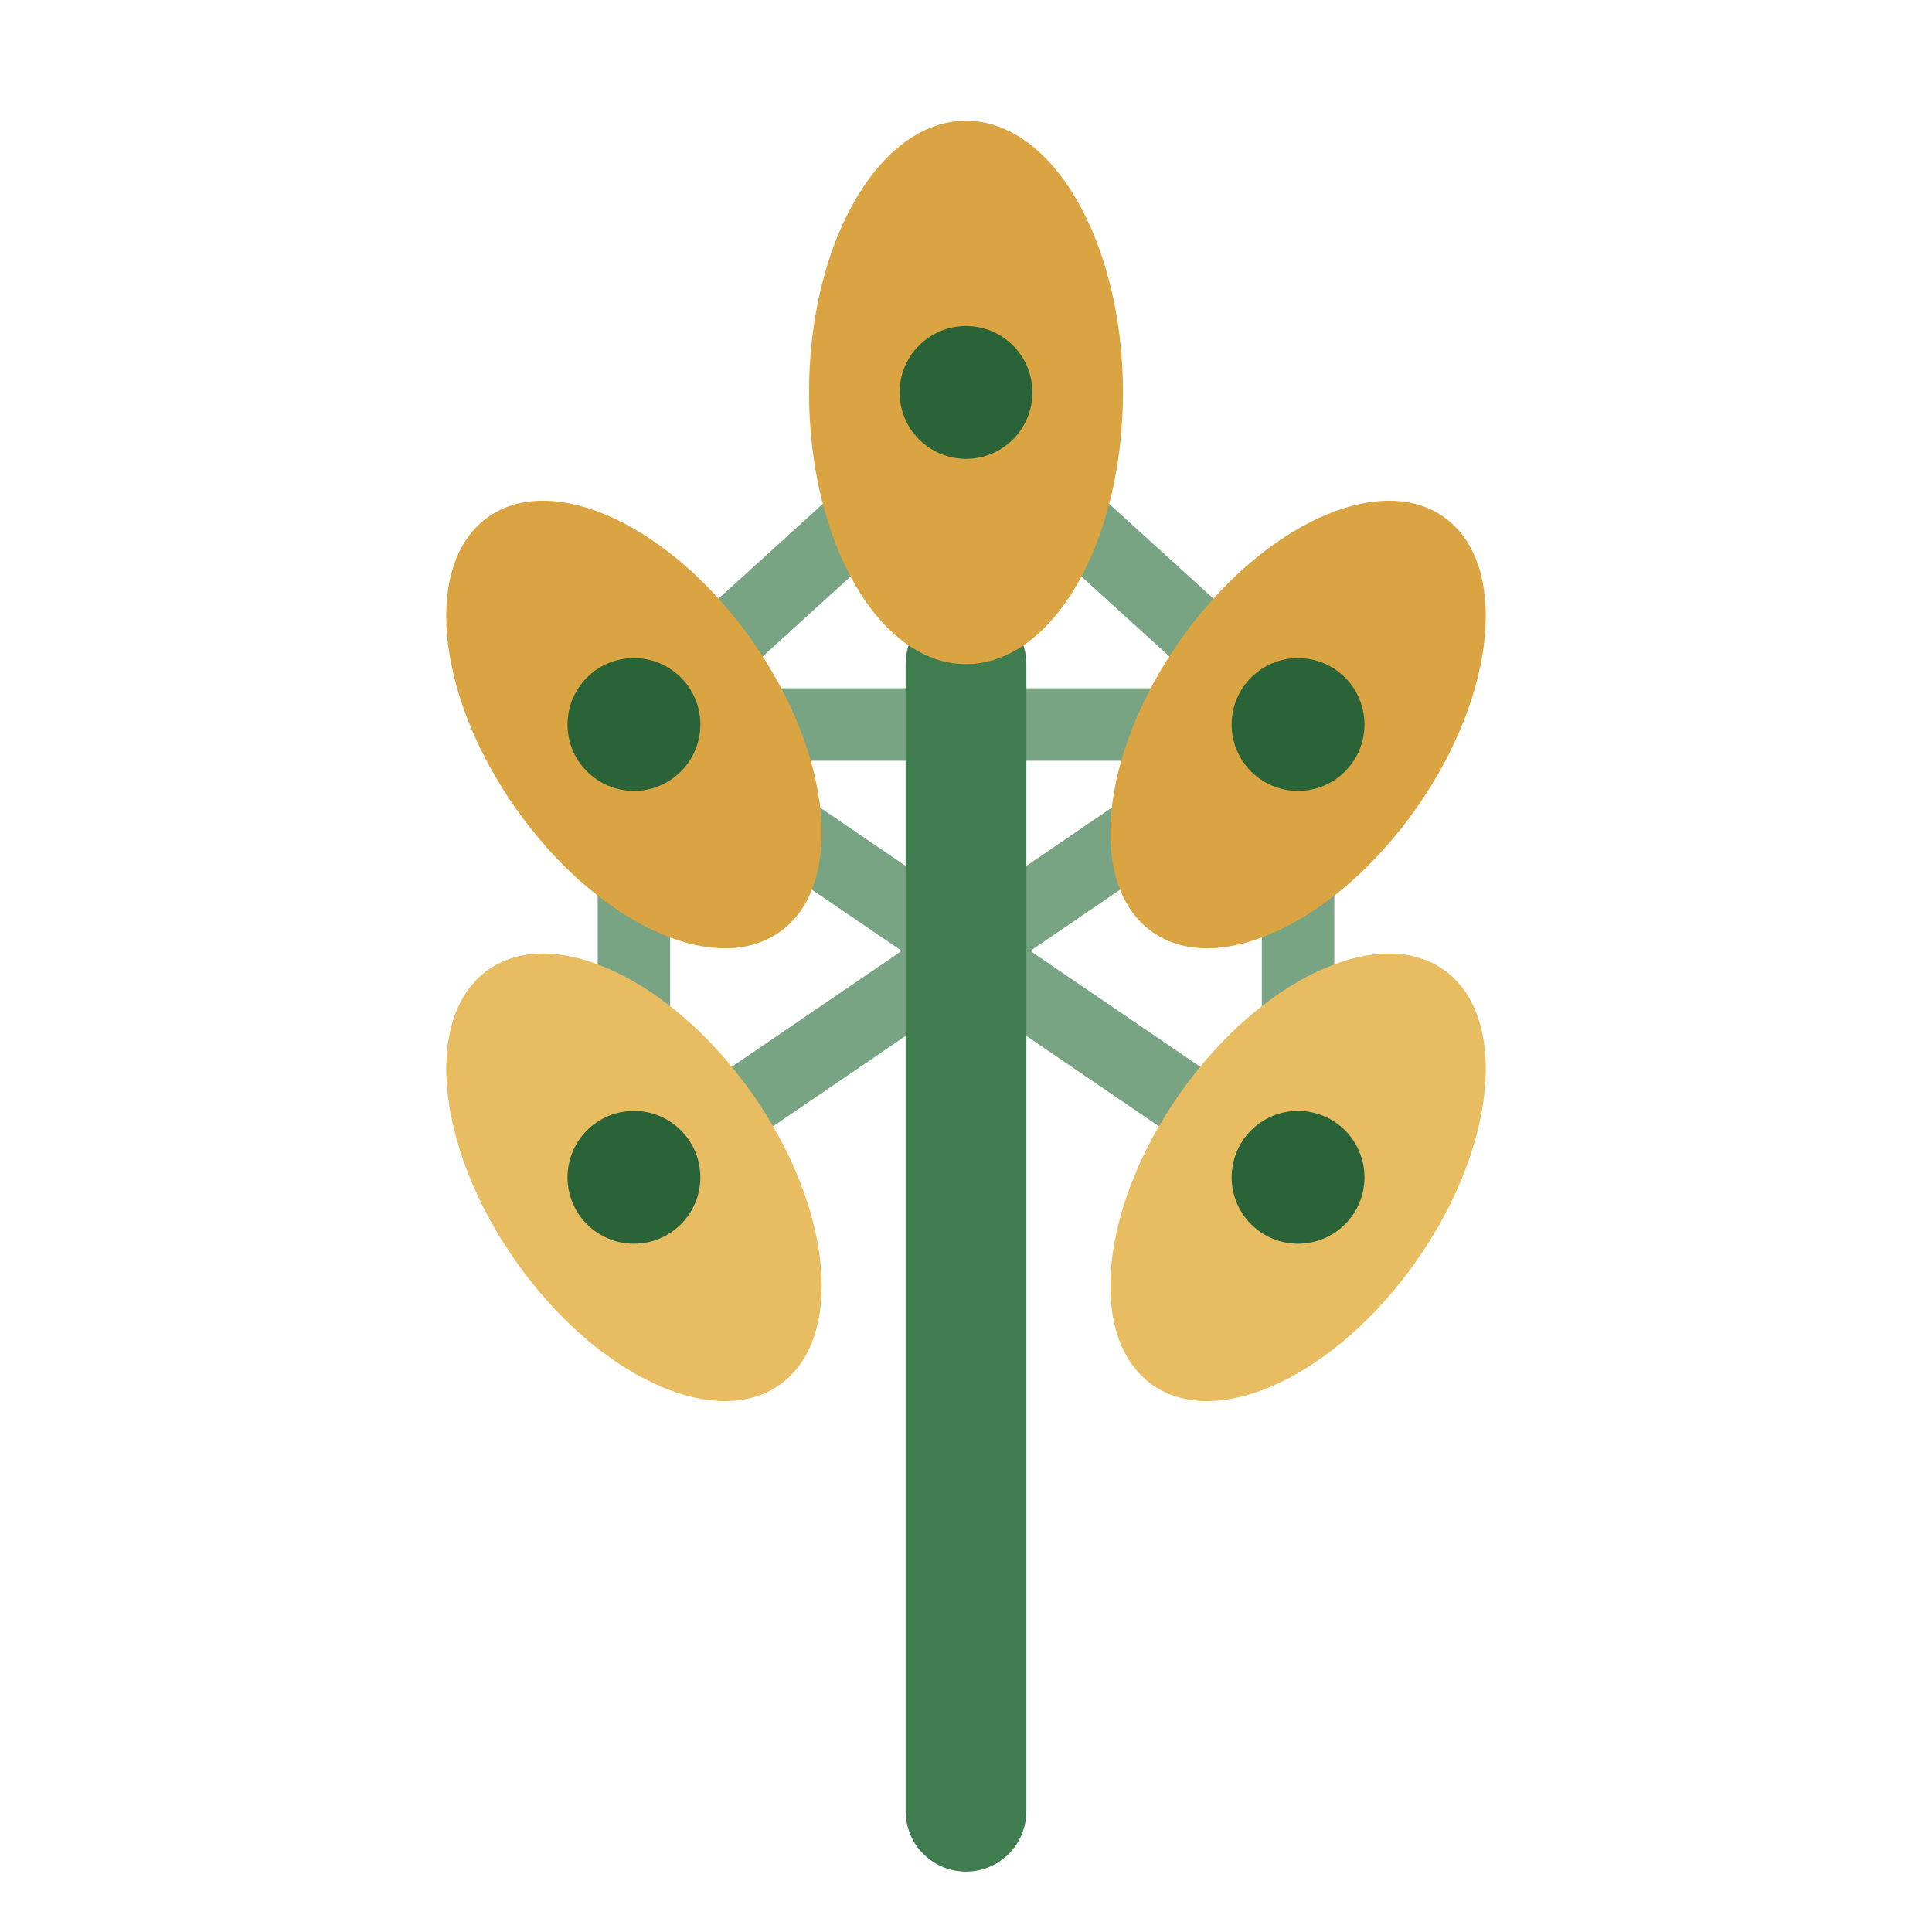
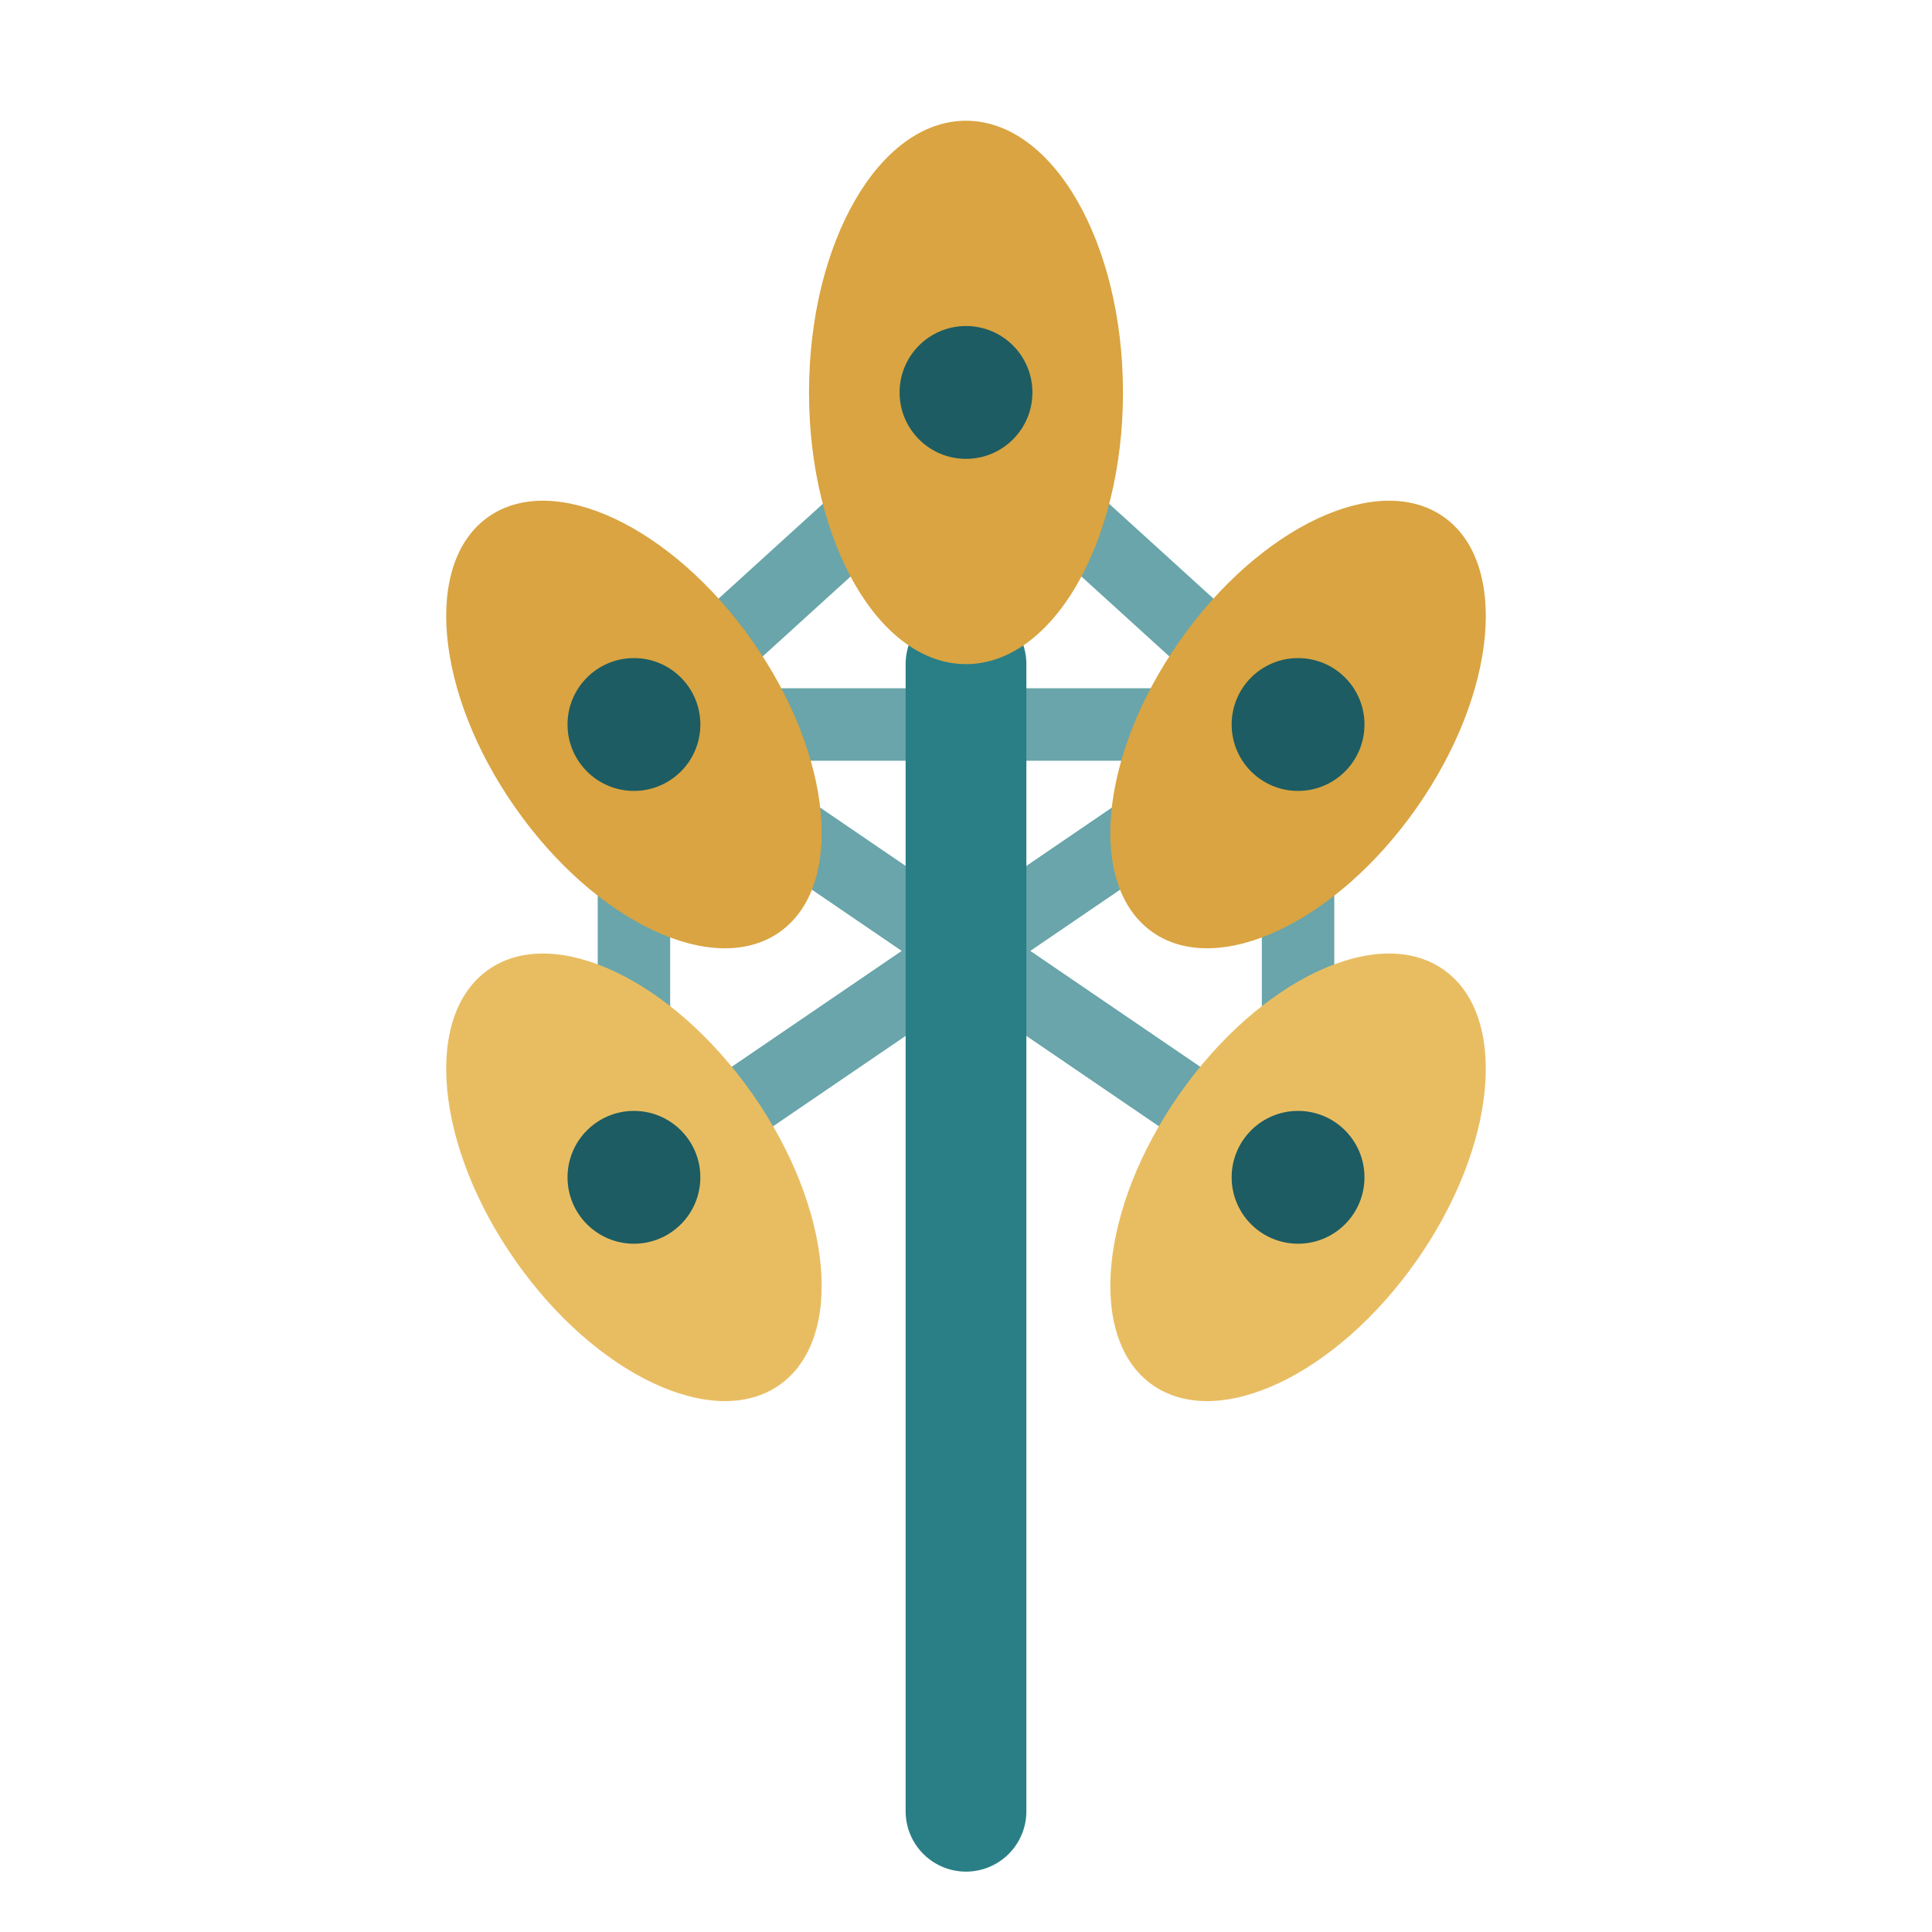
<svg xmlns="http://www.w3.org/2000/svg" viewBox="0 0 32 32" fill="none">
-   <path d="M16 30V11" stroke="#3f7d4e" stroke-width="2" stroke-linecap="round" />
-   <path d="M16 7L10.5 12M16 7l5.5 5M10.5 12h11M10.5 12l0 7.5M21.5 12l0 7.5M10.5 12l11 7.5M21.5 12l-11 7.5" stroke="#3f7d4e" stroke-width="1.2" stroke-linecap="round" opacity=".7" />
+   <path d="M16 30V11" stroke="#2a7f86" stroke-width="2" stroke-linecap="round" />
+   <path d="M16 7L10.5 12M16 7l5.5 5M10.5 12h11M10.5 12l0 7.5M21.5 12l0 7.5M10.5 12l11 7.5M21.5 12l-11 7.5" stroke="#2a7f86" stroke-width="1.2" stroke-linecap="round" opacity=".7" />
  <ellipse cx="16" cy="6.5" rx="2.6" ry="4.5" fill="#d9a441" />
  <ellipse cx="10.5" cy="12" rx="2.4" ry="4.2" transform="rotate(-35 10.5 12)" fill="#d9a441" />
  <ellipse cx="21.5" cy="12" rx="2.4" ry="4.2" transform="rotate(35 21.5 12)" fill="#d9a441" />
  <ellipse cx="10.5" cy="19.5" rx="2.4" ry="4.2" transform="rotate(-35 10.5 19.5)" fill="#e8bd62" />
  <ellipse cx="21.5" cy="19.5" rx="2.4" ry="4.2" transform="rotate(35 21.5 19.5)" fill="#e8bd62" />
-   <circle cx="16" cy="6.5" r="1.1" fill="#2a6338" />
-   <circle cx="10.5" cy="12" r="1.1" fill="#2a6338" />
-   <circle cx="21.5" cy="12" r="1.1" fill="#2a6338" />
-   <circle cx="10.5" cy="19.5" r="1.1" fill="#2a6338" />
-   <circle cx="21.5" cy="19.5" r="1.1" fill="#2a6338" />
+   <circle cx="16" cy="6.5" r="1.1" fill="#1d5c62" />
+   <circle cx="10.5" cy="12" r="1.1" fill="#1d5c62" />
+   <circle cx="21.5" cy="12" r="1.1" fill="#1d5c62" />
+   <circle cx="10.5" cy="19.5" r="1.1" fill="#1d5c62" />
+   <circle cx="21.5" cy="19.5" r="1.1" fill="#1d5c62" />
</svg>
